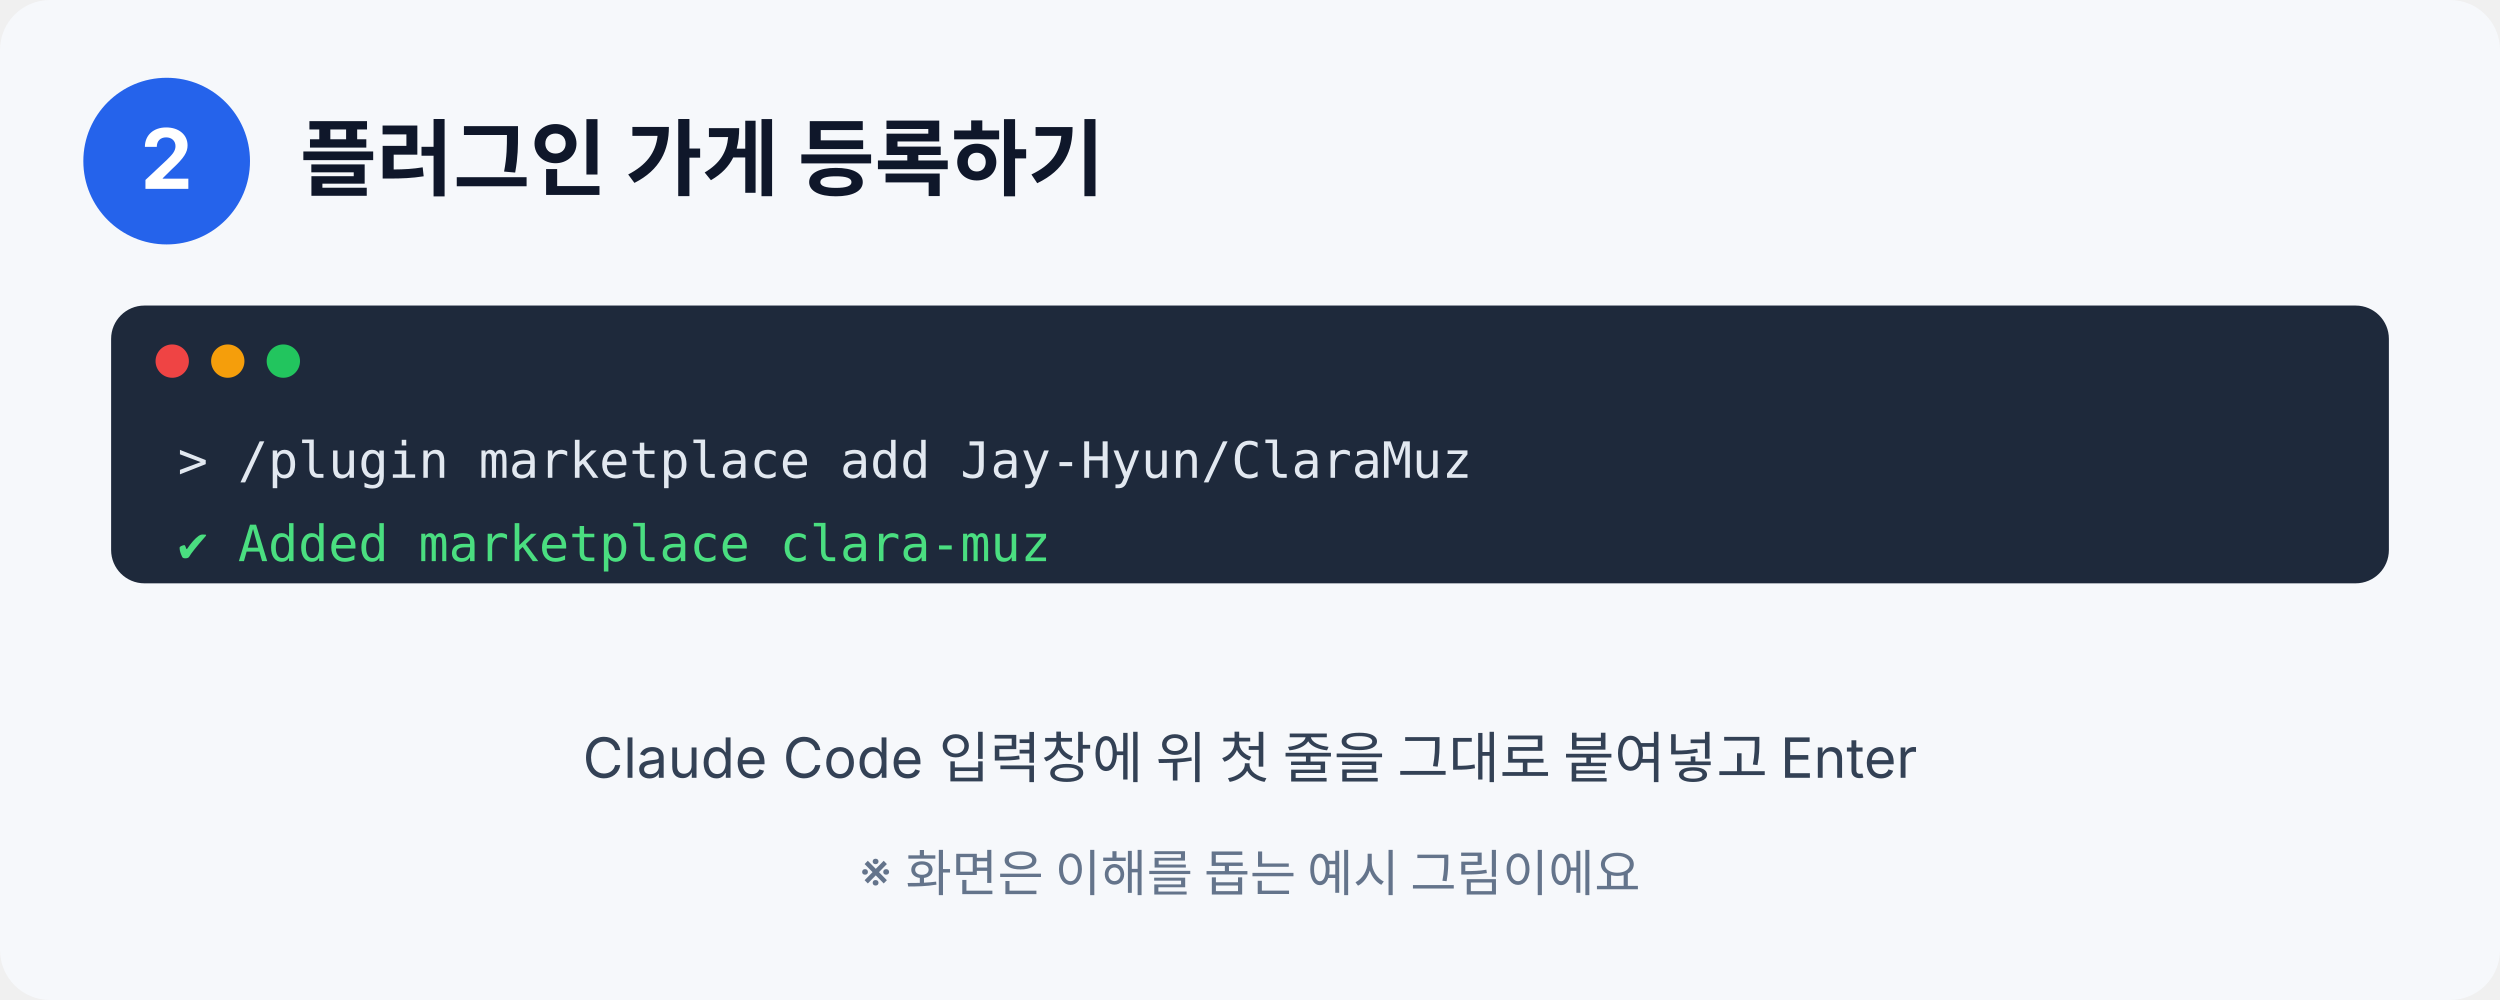
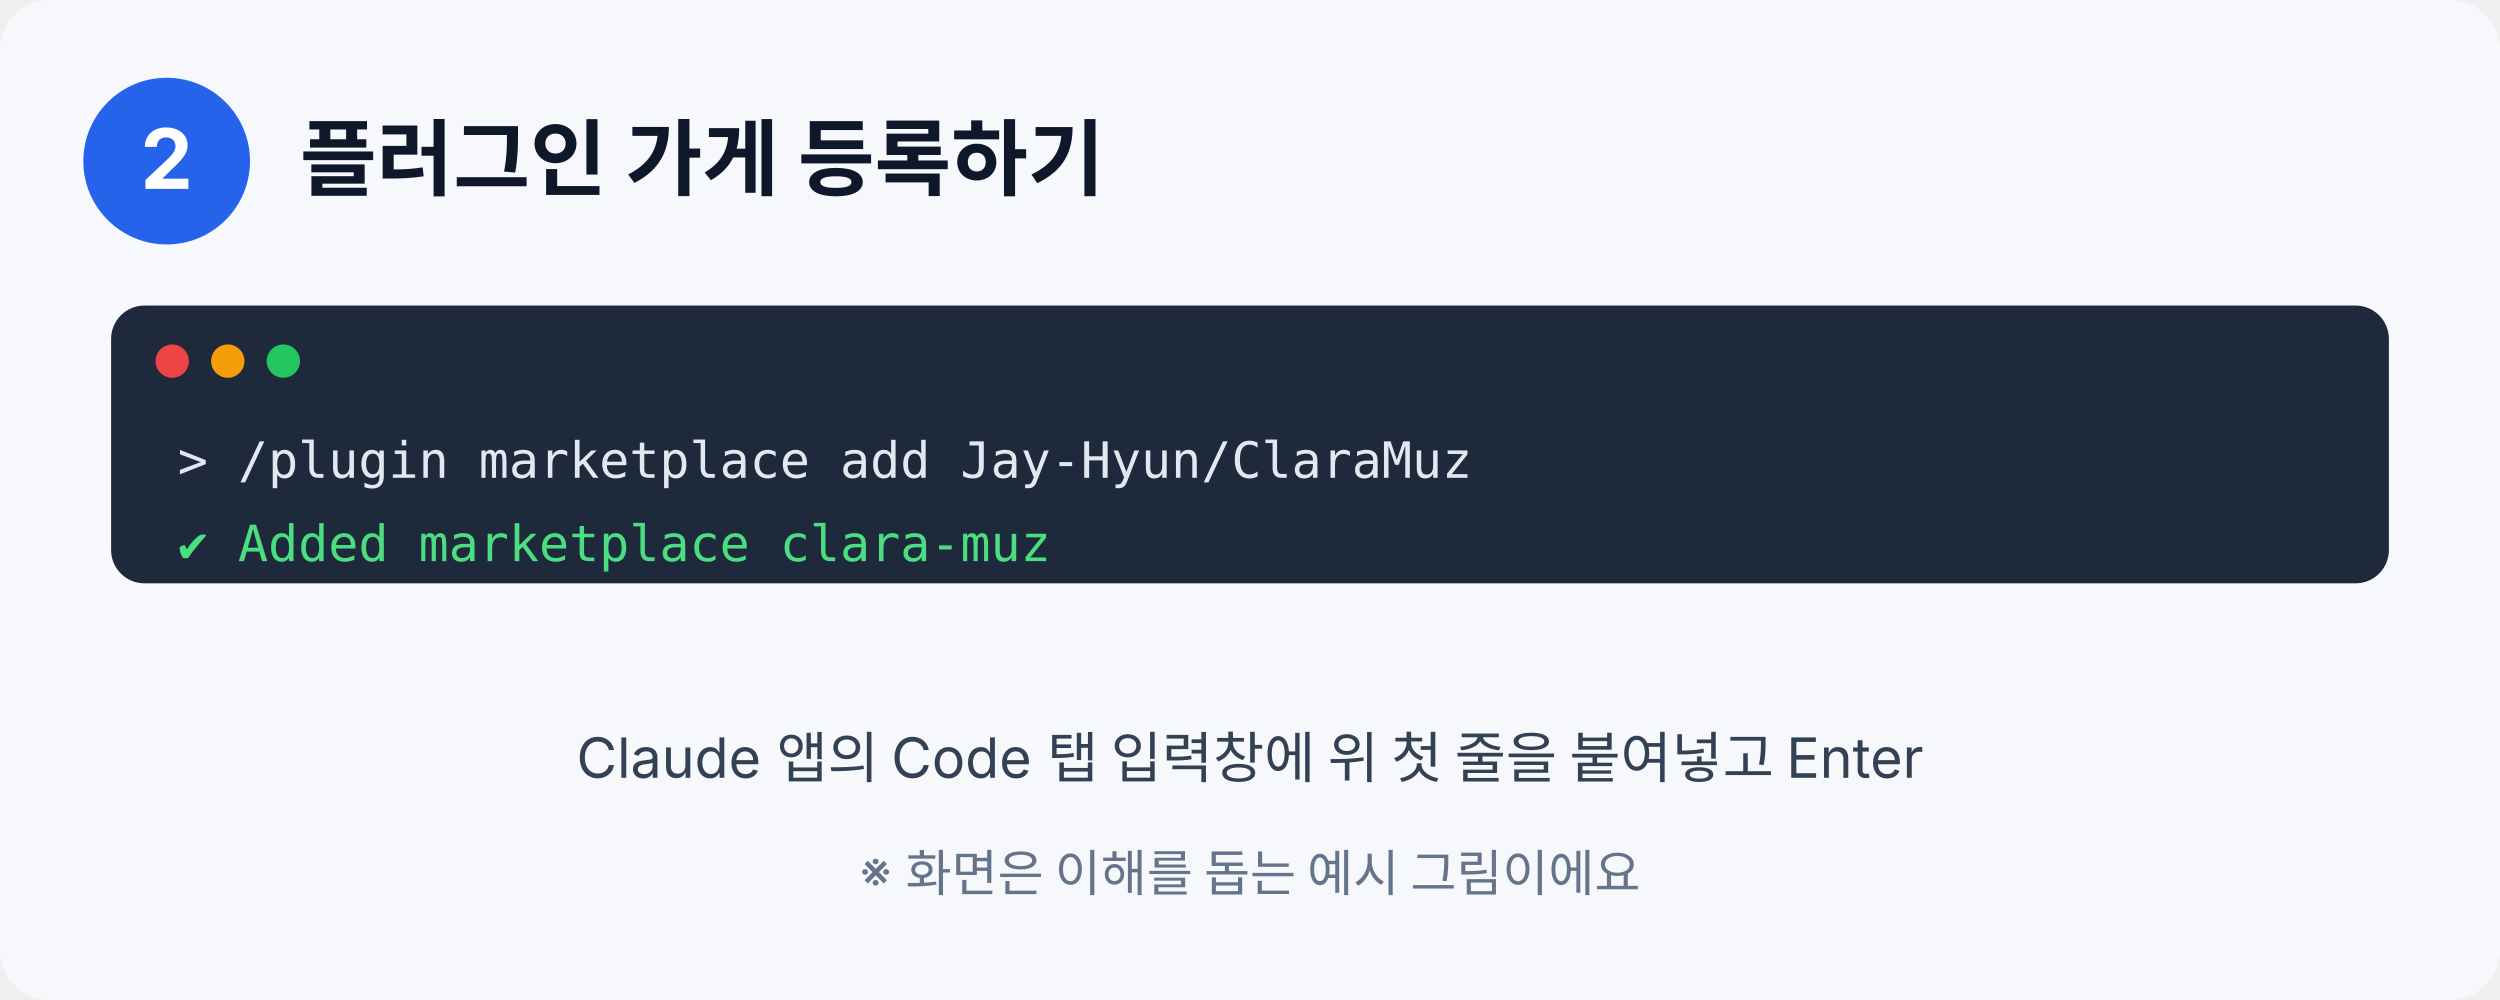
<svg xmlns="http://www.w3.org/2000/svg" viewBox="0 0 900 360" width="900" height="360">
  <rect width="900" height="360" rx="18" fill="#f6f8fb" />
  <circle cx="60" cy="58" r="30" fill="#2563eb" />
  <text x="60" y="68" text-anchor="middle" font-family="-apple-system,'Segoe UI','Apple SD Gothic Neo','Malgun Gothic',sans-serif" font-size="30" font-weight="700" fill="#fff">2</text>
  <text x="108" y="68" font-family="-apple-system,'Segoe UI','Apple SD Gothic Neo','Malgun Gothic',sans-serif" font-size="30" font-weight="700" fill="#0f172a">플러그인 가게 등록하기</text>
  <rect x="40" y="110" width="820" height="100" rx="12" fill="#1e293b" />
  <circle cx="62" cy="130" r="6" fill="#ef4444" />
  <circle cx="82" cy="130" r="6" fill="#f59e0b" />
  <circle cx="102" cy="130" r="6" fill="#22c55e" />
  <text x="64" y="172" font-family="ui-monospace,Menlo,Consolas,monospace" font-size="18" fill="#e2e8f0">&gt; /plugin marketplace add Jay-Hyun/ClaraMuz</text>
  <text x="64" y="202" font-family="ui-monospace,Menlo,Consolas,monospace" font-size="18" fill="#4ade80">✔ Added marketplace clara-muz</text>
-   <text x="450" y="280" text-anchor="middle" font-family="-apple-system,'Segoe UI','Apple SD Gothic Neo','Malgun Gothic',sans-serif" font-size="20" fill="#334155">Claude Code 입력창에 위 첫 줄을 그대로 붙여넣고 Enter</text>
+   <text x="450" y="280" text-anchor="middle" font-family="-apple-system,'Segoe UI','Apple SD Gothic Neo','Malgun Gothic',sans-serif" font-size="20" fill="#334155">Claude 앱의 Code 탭 입력창에 위 첫 줄을 붙여넣고 Enter</text>
  <text x="450" y="320" text-anchor="middle" font-family="-apple-system,'Segoe UI','Apple SD Gothic Neo','Malgun Gothic',sans-serif" font-size="18" fill="#64748b">※ 화면은 이해를 돕는 예시 그림이에요</text>
</svg>
